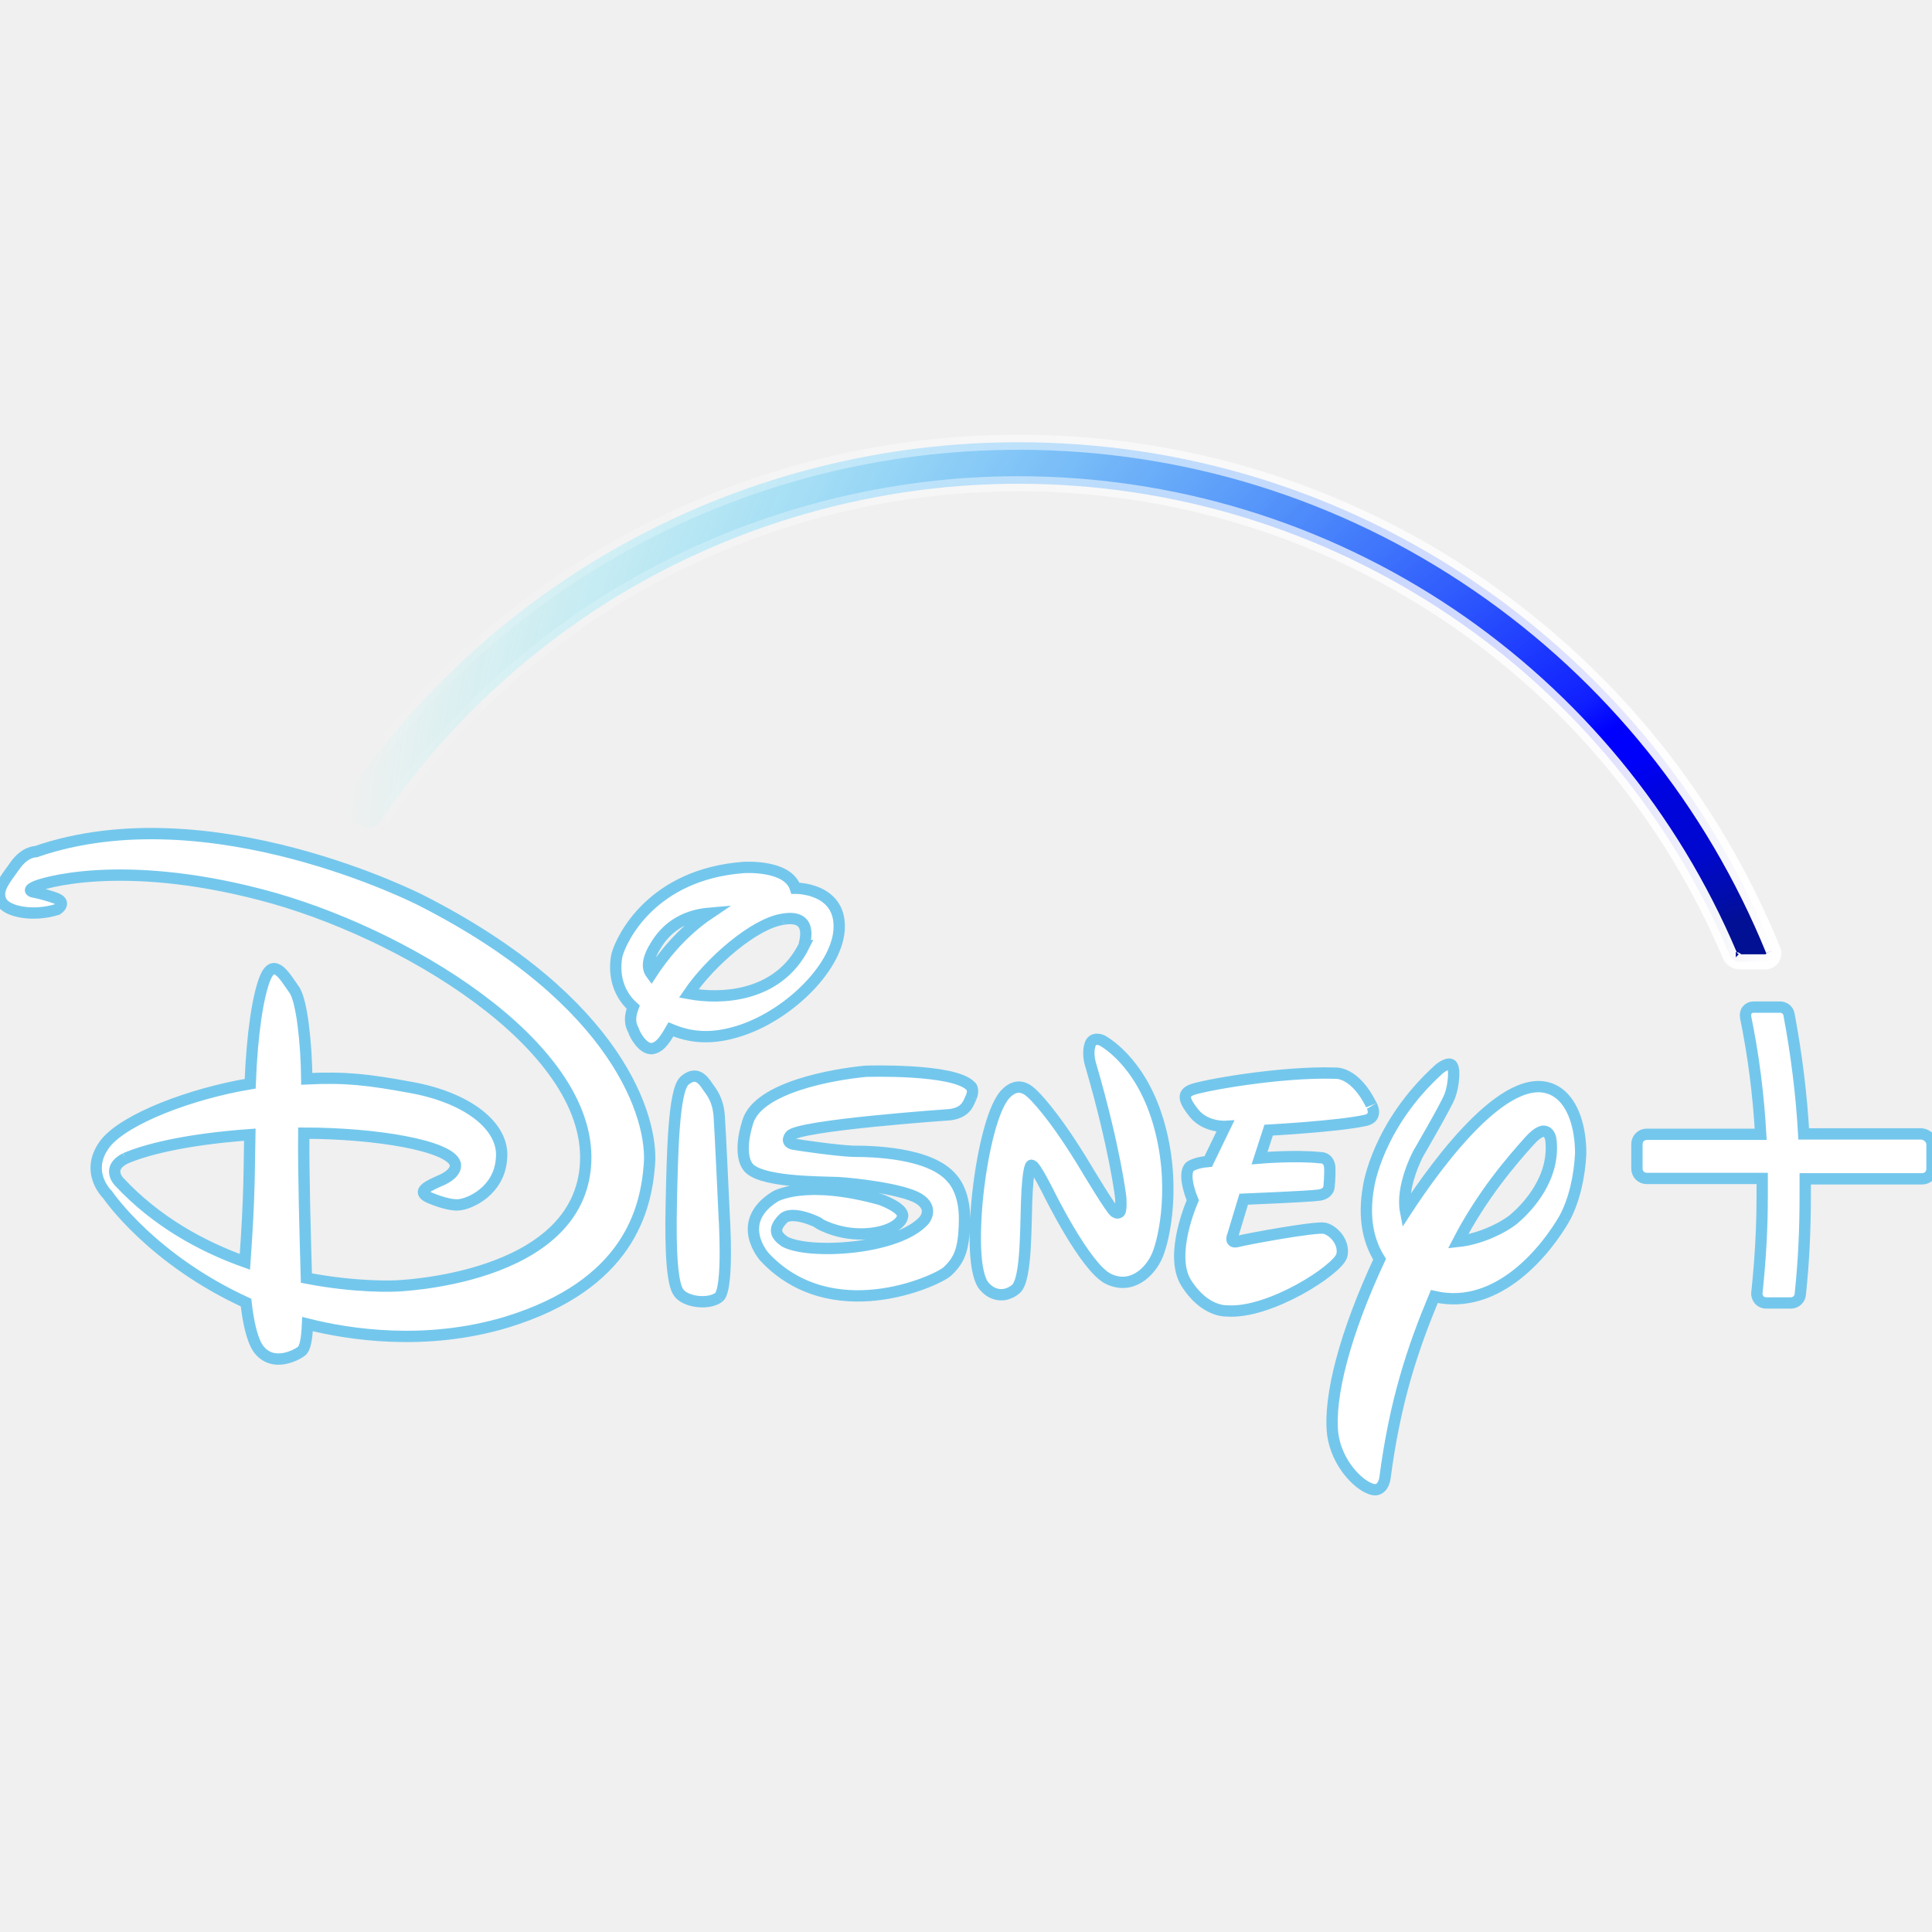
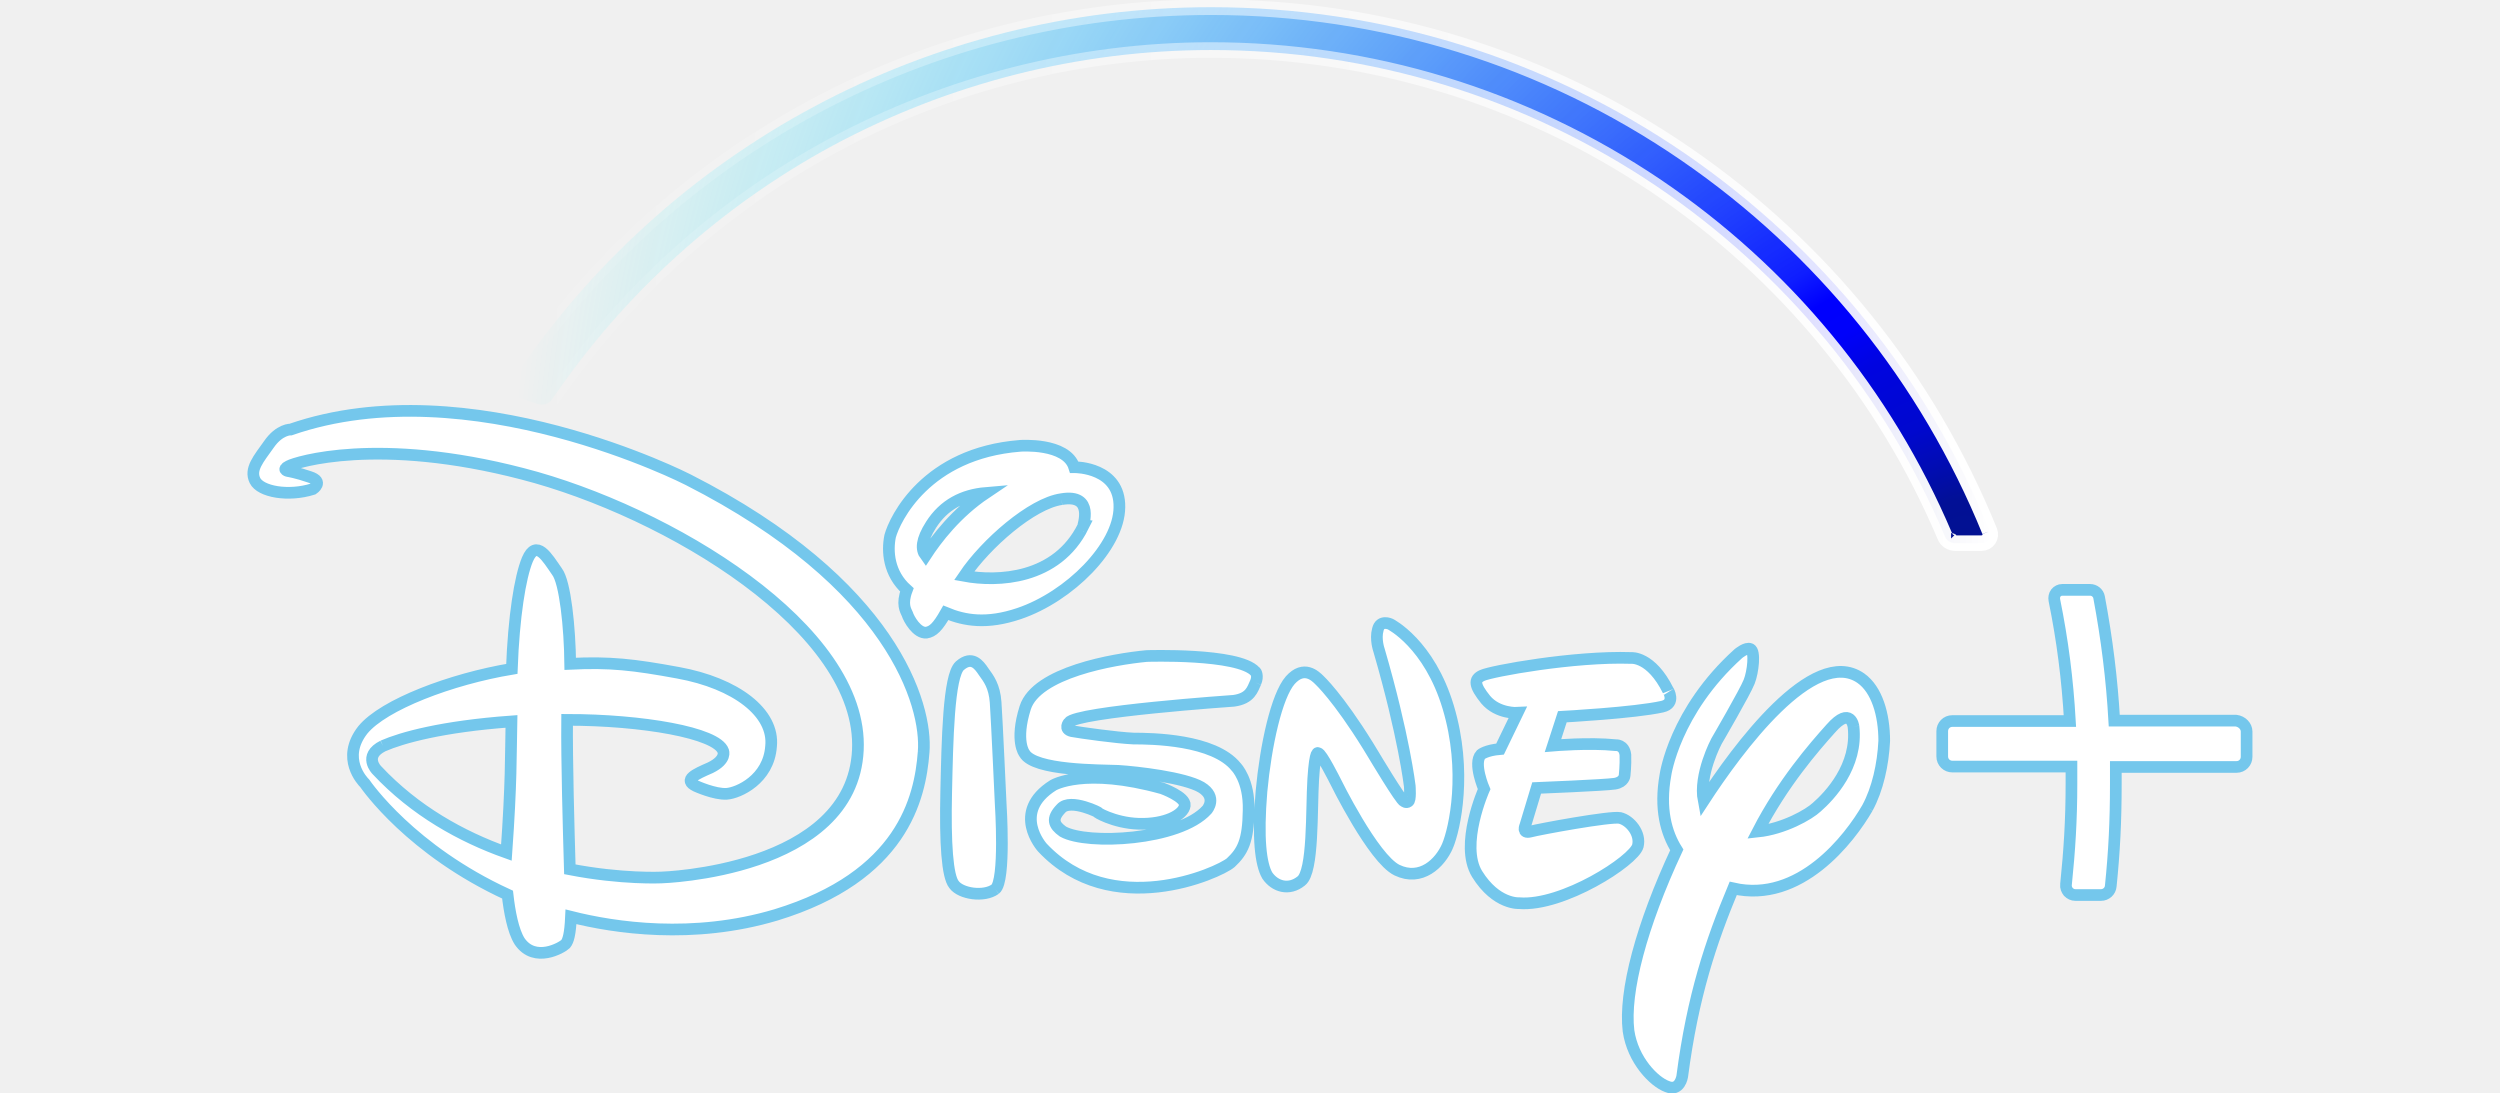
- <svg xmlns="http://www.w3.org/2000/svg" xmlns:xlink="http://www.w3.org/1999/xlink" xml:space="preserve" viewBox="0 0 512 512" version="1.1" id="svg10">
-   <defs id="defs10">
+ <svg xmlns="http://www.w3.org/2000/svg" xmlns:xlink="http://www.w3.org/1999/xlink" version="1.0" width="732pt" height="320pt" viewBox="0 0 732 320" preserveAspectRatio="xMidYMid meet" id="svg4">
+   <defs id="defs4">
+     <radialGradient id="disney-plus_svg__a" cx="463.589" cy="533.713" r="374.058" gradientTransform="matrix(1.08851,0,0,1.08851,61.35277,-397.3929)" gradientUnits="userSpaceOnUse">
+       <stop offset=".007" style="stop-color:#021192" id="stop1" />
+       <stop offset=".03" style="stop-color:#021096" id="stop2" />
+       <stop offset=".057" style="stop-color:#010cb4" id="stop3" />
+       <stop offset=".084" style="stop-color:#0008ce" id="stop4" />
+       <stop offset=".111" style="stop-color:#0006d7" id="stop5" />
+       <stop offset=".138" style="stop-color:#0004e1" id="stop6" />
+       <stop offset=".165" style="stop-color:#0001fa" id="stop7" />
+       <stop offset=".191" style="stop-color:#0000fe" id="stop8" />
+       <stop offset=".216" style="stop-color:#0f1eff" id="stop9" />
+       <stop offset="1" style="stop-color:#0ff;stop-opacity:0" id="stop10" />
+     </radialGradient>
+     <linearGradient xlink:href="#linearGradient1" id="linearGradient12" x1="470.576" y1="186.05" x2="89.193" y2="186.05" gradientUnits="userSpaceOnUse" gradientTransform="matrix(1.08851,0,0,1.08851,61.35277,-93.69853)" />
    <linearGradient id="linearGradient1">
      <stop style="stop-color:#ffffff;stop-opacity:1;" offset="0" id="stop11" />
      <stop style="stop-color:#ffffff;stop-opacity:0;" offset="1" id="stop12" />
    </linearGradient>
-     <linearGradient xlink:href="#linearGradient1" id="linearGradient12" x1="470.576" y1="186.05" x2="89.193" y2="186.05" gradientUnits="userSpaceOnUse" />
  </defs>
-   <path d="M361.9 296.9c-7.1 1.6-25.7 2.6-25.7 2.6l-2.4 7.4s9.3-.8 16.1-.1c0 0 2.2-.2 2.5 2.5.1 2.6-.2 5.3-.2 5.3s-.1 1.7-2.5 2.1c-2.6.4-20.1 1.1-20.1 1.1l-2.9 9.6s-1 2.2 1.3 1.6c2.2-.6 20.6-4 23-3.5 2.6.6 5.4 4 4.6 7.2-1 3.8-19.3 15.6-30.5 14.7 0 0-5.9.4-10.8-7.5-4.6-7.5 1.8-21.8 1.8-21.8s-2.9-6.7-.8-8.9c0 0 1.3-1.1 4.9-1.4l4.5-9.3s-5.1.3-8.2-3.4c-2.9-3.6-3.1-5.2-.9-6.2 2.3-1.1 23.6-5 38.3-4.5 0 0 5.1-.5 9.5 8.4-.1-.3 2.1 3.3-1.5 4.1m-55.2 35.8c-1.9 4.4-6.8 9.2-13 6.2-6.1-3-15.8-22.8-15.8-22.8s-3.7-7.4-4.4-7.2c0 0-.8-1.4-1.3 6.6s.1 23.8-3.1 26.2c-3.1 2.5-6.7 1.5-8.7-1.4-1.7-2.9-2.5-9.6-1.5-21.6 1.1-11.9 3.9-24.6 7.4-28.6 3.5-3.9 6.4-1.1 7.5 0 0 0 4.7 4.3 12.5 16.9l1.4 2.3s7.1 11.9 7.8 11.9c0 0 .6.5 1.1.1.7-.2.4-4 .4-4s-1.5-12.9-7.9-34.9c0 0-1-2.8-.3-5.3.6-2.6 3.2-1.4 3.2-1.4s10 5 14.9 21.4 1.7 31.1-.2 35.6m-49.3-42c-.8 1.7-1.3 4.1-5.6 4.7 0 0-40.5 2.8-42.4 5.6 0 0-1.4 1.7.8 2.2 2.2.4 11.4 1.7 15.8 1.9 4.7 0 20.7.2 26.4 7.3 0 0 3.4 3.4 3.2 11.1-.1 7.9-1.5 10.6-4.6 13.5-3.2 2.7-30.7 15-48.4-3.9 0 0-8.2-9.1 2.8-16 0 0 7.9-4.8 28 .8 0 0 6.1 2.2 5.8 4.4-.3 2.4-5 4.9-11.8 4.7-6.6-.2-11.4-3.3-10.5-2.9.9.3-7.1-3.8-9.5-1-2.5 2.6-1.9 4.2.5 5.9 6.2 3.5 29.9 2.3 37-5.6 0 0 2.8-3.2-1.5-5.8-4.3-2.5-16.5-3.9-21.3-4.2-4.6-.2-21.6 0-24.1-4.5 0 0-2.5-3.1.2-11.7 2.9-9.1 22.7-12.5 31.2-13.3 0 0 23.6-.8 27.9 4 .2 0 .8 1.2.1 2.8m-66.9 53.1c-2.9 2.1-8.9 1.2-10.6-1.2-1.7-2.1-2.3-10.5-2-23.7.3-13.3.6-29.9 3.5-32.5 3.1-2.7 4.9-.3 6.1 1.5 1.3 1.8 2.8 3.7 3.1 7.9s1.3 26.1 1.3 26.1 1.3 19.8-1.4 21.9m6.1-70.8c-8.3 2.8-14 1.8-18.8-.2-2.1 3.7-3.3 4.8-5 5.1-2.4.2-4.5-3.5-4.9-4.8-.4-.9-1.5-2.5-.1-6.2-4.7-4.2-5.1-9.9-4.3-13.8 1.2-4.4 9.2-21.3 33.4-23.2 0 0 11.9-.9 13.9 5.5h.3s11.5 0 11.3 10.3c-.1 10.1-12.8 22.9-25.8 27.3M174 250.2c-2.5 3.9-2.6 6.3-1.4 7.9 2.8-4.3 7.9-11 15.5-16.1-5.9.5-10.8 3-14.1 8.2m33.5-6.6c-7.6 1.1-19.4 11.4-25 19.7 8.6 1.6 23.8 1 30.6-12.7-.2 0 3.1-8.5-5.6-7m207.1 79.3c-4.6 8-17.4 24.6-34.5 20.7-5.7 13.7-10.4 27.6-13.1 48.3 0 0-.6 4-3.9 2.6-3.3-1.2-8.8-6.7-9.9-14.3-1.2-10 3.3-27 12.4-46.5-2.7-4.3-4.5-10.5-2.9-19.3 0 0 2.3-16.3 18.7-31.1 0 0 2-1.7 3.1-1.2 1.3.5.7 5.9-.3 8.4-1 2.6-8.4 15.3-8.4 15.3s-4.6 8.6-3.3 15.3c8.6-13.2 28.2-40 40.4-31.5 4.1 2.9 6 9.3 6 16.1-.3 6.1-1.7 12.4-4.3 17.2M411 302s-.7-5.3-5.8.5c-4.4 4.9-12.4 14.1-18.8 26.5 6.7-.7 13.2-4.4 15.2-6.3 3.2-2.8 10.6-10.5 9.4-20.7m-238.9 6.6c-.9 11.9-5.5 31.9-37.9 41.8-21.4 6.4-41.6 3.3-52.7.5-.2 4.4-.7 6.2-1.4 7-.9.9-7.9 5-11.8-.7-1.7-2.7-2.6-7.6-3.1-12-24.8-11.4-36.2-27.9-36.7-28.6-.5-.5-6.2-6.4-.5-13.7 5.3-6.5 22.7-13.1 38.3-15.7.5-13.4 2.1-23.5 4-28.1 2.3-5.4 5.1-.5 7.6 3.1 2.1 2.7 3.3 14.4 3.4 23.7 10.2-.5 16.3.2 27.7 2.3 14.9 2.7 24.8 10.3 23.9 18.9-.6 8.5-8.4 12-11.4 12.2-3.1.2-7.9-2-7.9-2-3.3-1.6-.2-3 3.7-4.7 4.3-2.1 3.3-4.3 3.3-4.3-1.6-4.7-20.9-8-40.1-8-.1 10.6.4 28.1.7 38.4 13.4 2.6 23.5 2.1 23.5 2.1s49-1.4 50.5-32.7-48.9-61.4-86.1-71c-37.2-9.7-58.3-3-60.1-2-2 1-.1 1.3-.1 1.3s2 .3 5.5 1.5c3.7 1.2.8 3.1.8 3.1-6.3 2-13.5.7-14.9-2.2s.9-5.5 3.6-9.3c2.7-3.9 5.6-3.8 5.6-3.8 46-15.9 102.1 12.9 102.1 12.9 52.5 26.7 61.5 57.9 60.5 70M33.2 307c-5.2 2.6-1.6 6.2-1.6 6.2 9.8 10.5 21.8 17.1 33.3 21.2 1.3-18.2 1.1-24.6 1.3-33.7-17.9 1.3-28.2 4.2-33 6.3m478.8-3.7v6.5c0 1.4-1.1 2.6-2.6 2.6h-31v4.4c0 9.6-.4 17.4-1.3 26.2-.1 1.3-1.2 2.3-2.5 2.3H468c-.7 0-1.3-.3-1.8-.8-.4-.5-.7-1.2-.6-1.9.9-8.8 1.4-16.5 1.4-25.9v-4.4h-30.6c-1.4 0-2.6-1.1-2.6-2.6v-6.5c0-1.4 1.1-2.6 2.6-2.6h30.2c-.6-10.6-1.9-20.8-4-31.1-.1-.6 0-1.3.4-1.8s1-.8 1.6-.8h7.2c1.1 0 2.1.8 2.3 1.9 2 10.7 3.3 21.1 3.9 31.7h31.3c1.5.2 2.7 1.4 2.7 2.8" style="fill:#ffffff;stroke:#74c7ec;stroke-opacity:1;stroke-width:3;stroke-dasharray:none;fill-opacity:1" id="path1" />
-   <radialGradient id="disney-plus_svg__a" cx="463.589" cy="533.713" r="374.058" gradientTransform="translate(0 -279)" gradientUnits="userSpaceOnUse">
-     <stop offset=".007" style="stop-color:#021192" id="stop1" />
-     <stop offset=".03" style="stop-color:#021096" id="stop2" />
-     <stop offset=".057" style="stop-color:#010cb4" id="stop3" />
-     <stop offset=".084" style="stop-color:#0008ce" id="stop4" />
-     <stop offset=".111" style="stop-color:#0006d7" id="stop5" />
-     <stop offset=".138" style="stop-color:#0004e1" id="stop6" />
-     <stop offset=".165" style="stop-color:#0001fa" id="stop7" />
-     <stop offset=".191" style="stop-color:#0000fe" id="stop8" />
-     <stop offset=".216" style="stop-color:#0f1eff" id="stop9" />
-     <stop offset="1" style="stop-color:#0ff;stop-opacity:0" id="stop10" />
-   </radialGradient>
-   <path d="M469.9 251.8c-16-39.3-43-72.8-78.1-96.9-36-24.7-78.1-37.7-121.9-37.7-72.4 0-139.7 36-179.8 96.3-.4.6-.5 1.5-.3 2.2.2.8.8 1.3 1.6 1.6l5.6 1.9c.3.1.7.1 1 .1 1 0 2-.5 2.6-1.4 18.4-27.1 43.3-49.6 72-65.1 29.7-16 63.3-24.6 97.2-24.6 41 0 80.5 12.1 114.4 34.9 33 22.3 58.7 53.4 74.2 90 .4 1.1 1.5 1.8 2.7 1.8h6.7c.8 0 1.5-.4 1.9-1s.5-1.4.2-2.1m-372-34.2c-.1 0-.3 0-.4-.1.1 0 .2.1.4.1.1 0 0 0 0 0m361.7 36.5c.1.1.3.2.4.2-.1-.1-.3-.1-.4-.2" style="fill:url(#disney-plus_svg__a);stroke:url(#linearGradient12);stroke-opacity:1;stroke-width:4;stroke-dasharray:none" id="path10" />
+   <g transform="matrix(0.1,0,0,-0.1,0,320)" fill="#ffffff" stroke="none" id="g4" style="display:none">
+     <path d="m 2891,2458 c -4,-13 -148,-401 -319,-863 -171,-462 -314,-848 -317,-857 -7,-17 8,-18 221,-18 h 229 l 55,160 55,160 h 356 356 l 54,-160 54,-160 h 228 c 125,0 227,1 227,3 0,1 -146,396 -324,877 l -324,875 -271,3 -271,2 z m 398,-1086 c -66,-1 -173,-1 -238,0 l -119,3 112,325 c 62,179 116,334 120,345 6,15 38,-68 126,-325 l 118,-345 z" id="path1" />
+     <path d="m 3980,2403 c 15,-43 157,-427 315,-853 158,-426 292,-787 297,-803 l 10,-27 271,2 272,3 322,870 c 177,479 322,873 323,878 0,4 -102,6 -227,5 l -226,-3 -231,-643 c -126,-353 -233,-639 -236,-635 -4,5 -109,295 -235,646 l -228,637 h -228 -228 z" id="path2" />
+     <path d="m 6273,2437 -193,-40 v -154 c 0,-84 4,-153 8,-153 10,0 335,65 375,75 l 27,7 V 1601 1030 H 6290 6090 V 875 720 h 615 615 v 155 155 h -200 -200 v 725 725 l -227,-1 c -225,-2 -231,-2 -420,-42 z" id="path3" />
+     <path d="M 422,2027 0,1605 428,1177 855,750 l 425,425 425,425 -425,425 c -234,234 -427,425 -430,425 -3,0 -195,-190 -428,-423 z m 743,-117 310,-310 -313,-313 -312,-312 -312,312 -313,313 310,310 c 170,170 312,310 315,310 3,0 145,-140 315,-310 z" id="path4" />
+   </g>
+   <g id="g5" transform="matrix(1.046972,0,0,1.046972,-17.19183,-33.35793)">
+     <path d="m 481.326,229.48 c -7.728,1.742 -27.975,2.83 -27.975,2.83 l -2.612,8.055 c 0,0 10.123,-0.871 17.525,-0.109 0,0 2.395,-0.218 2.721,2.721 0.109,2.83 -0.218,5.769 -0.218,5.769 0,0 -0.109,1.85 -2.721,2.286 -2.83,0.435 -21.879,1.197 -21.879,1.197 l -3.157,10.45 c 0,0 -1.089,2.395 1.415,1.742 2.395,-0.653 22.423,-4.354 25.036,-3.81 2.83,0.653 5.878,4.354 5.007,7.837 -1.089,4.136 -21.008,16.981 -33.2,16.001 0,0 -6.422,0.435 -11.756,-8.164 -5.007,-8.164 1.959,-23.73 1.959,-23.73 0,0 -3.157,-7.293 -0.871,-9.688 0,0 1.415,-1.197 5.334,-1.524 l 4.898,-10.123 c 0,0 -5.551,0.327 -8.926,-3.701 -3.157,-3.919 -3.374,-5.66 -0.98,-6.749 2.504,-1.197 25.689,-5.443 41.69,-4.898 0,0 5.551,-0.544 10.341,9.143 -0.109,-0.327 2.286,3.592 -1.633,4.463 m -60.086,38.969 c -2.068,4.789 -7.402,10.014 -14.151,6.749 -6.64,-3.266 -17.198,-24.818 -17.198,-24.818 0,0 -4.027,-8.055 -4.789,-7.837 0,0 -0.871,-1.524 -1.415,7.184 -0.544,8.708 0.109,25.907 -3.374,28.519 -3.374,2.721 -7.293,1.633 -9.47,-1.524 -1.85,-3.157 -2.721,-10.45 -1.633,-23.512 1.197,-12.953 4.245,-26.777 8.055,-31.131 3.81,-4.245 6.966,-1.197 8.164,0 0,0 5.116,4.681 13.606,18.396 l 1.524,2.504 c 0,0 7.728,12.953 8.49,12.953 0,0 0.653,0.544 1.197,0.109 0.762,-0.218 0.435,-4.354 0.435,-4.354 0,0 -1.633,-14.042 -8.599,-37.989 0,0 -1.089,-3.048 -0.327,-5.769 0.653,-2.83 3.483,-1.524 3.483,-1.524 0,0 10.885,5.443 16.219,23.294 5.334,17.852 1.85,33.853 -0.218,38.751 m -53.664,-45.717 c -0.871,1.85 -1.415,4.463 -6.096,5.116 0,0 -44.085,3.048 -46.153,6.096 0,0 -1.524,1.85 0.871,2.395 2.395,0.435 12.409,1.85 17.198,2.068 5.116,0 22.532,0.218 28.737,7.946 0,0 3.701,3.701 3.483,12.082 -0.109,8.599 -1.633,11.538 -5.007,14.695 -3.483,2.939 -33.417,16.328 -52.684,-4.245 0,0 -8.926,-9.905 3.048,-17.416 0,0 8.599,-5.225 30.478,0.871 0,0 6.64,2.395 6.313,4.789 -0.327,2.612 -5.443,5.334 -12.844,5.116 -7.184,-0.218 -12.409,-3.592 -11.429,-3.157 0.98,0.327 -7.728,-4.136 -10.341,-1.089 -2.721,2.83 -2.068,4.572 0.544,6.422 6.749,3.81 32.546,2.504 40.275,-6.096 0,0 3.048,-3.483 -1.633,-6.313 -4.681,-2.721 -17.96,-4.245 -23.185,-4.572 -5.007,-0.218 -23.512,0 -26.233,-4.898 0,0 -2.721,-3.374 0.218,-12.736 3.157,-9.905 24.709,-13.606 33.962,-14.477 0,0 25.689,-0.871 30.369,4.354 0.218,0 0.871,1.306 0.109,3.048 m -72.821,57.8 c -3.157,2.286 -9.688,1.306 -11.538,-1.306 -1.85,-2.286 -2.504,-11.429 -2.177,-25.798 0.327,-14.477 0.653,-32.546 3.81,-35.377 3.374,-2.939 5.334,-0.327 6.64,1.633 1.415,1.959 3.048,4.027 3.374,8.599 0.327,4.572 1.415,28.41 1.415,28.41 0,0 1.415,21.552 -1.524,23.838 m 6.64,-77.067 c -9.035,3.048 -15.239,1.959 -20.464,-0.218 -2.286,4.027 -3.592,5.225 -5.443,5.551 -2.612,0.218 -4.898,-3.81 -5.334,-5.225 -0.435,-0.98 -1.633,-2.721 -0.109,-6.749 -5.116,-4.572 -5.551,-10.776 -4.681,-15.021 1.306,-4.789 10.014,-23.185 36.356,-25.253 0,0 12.953,-0.98 15.13,5.987 h 0.327 c 0,0 12.518,0 12.3,11.212 -0.109,10.994 -13.933,24.927 -28.084,29.716 m -24.6,-24.818 c -2.721,4.245 -2.83,6.858 -1.524,8.599 3.048,-4.681 8.599,-11.974 16.872,-17.525 -6.422,0.544 -11.756,3.266 -15.348,8.926 m 36.465,-7.184 c -8.273,1.197 -21.117,12.409 -27.213,21.444 9.361,1.742 25.907,1.089 33.308,-13.824 -0.218,0 3.374,-9.252 -6.096,-7.62 M 538.69,257.781 c -5.007,8.708 -18.94,26.777 -37.554,22.532 -6.205,14.913 -11.321,30.043 -14.259,52.575 0,0 -0.653,4.354 -4.245,2.83 -3.592,-1.306 -9.579,-7.293 -10.776,-15.566 -1.306,-10.885 3.592,-29.39 13.498,-50.616 -2.939,-4.681 -4.898,-11.429 -3.157,-21.008 0,0 2.504,-17.743 20.355,-33.853 0,0 2.177,-1.85 3.374,-1.306 1.415,0.544 0.762,6.422 -0.327,9.143 -1.089,2.83 -9.143,16.654 -9.143,16.654 0,0 -5.007,9.361 -3.592,16.654 9.361,-14.368 30.696,-43.54 43.976,-34.288 4.463,3.157 6.531,10.123 6.531,17.525 -0.327,6.64 -1.851,13.498 -4.681,18.722 m -3.919,-22.75 c 0,0 -0.762,-5.769 -6.313,0.544 -4.789,5.334 -13.498,15.348 -20.464,28.846 7.293,-0.762 14.368,-4.789 16.545,-6.858 3.483,-3.048 11.538,-11.429 10.232,-22.532 m -260.045,7.184 c -0.98,12.953 -5.987,34.723 -41.255,45.5 -23.294,6.966 -45.282,3.592 -57.364,0.544 -0.218,4.789 -0.762,6.749 -1.524,7.62 -0.98,0.98 -8.599,5.443 -12.844,-0.762 -1.85,-2.939 -2.83,-8.273 -3.374,-13.062 -26.995,-12.409 -39.404,-30.369 -39.948,-31.131 -0.544,-0.544 -6.749,-6.966 -0.544,-14.913 5.769,-7.075 24.709,-14.259 41.69,-17.09 0.544,-14.586 2.286,-25.58 4.354,-30.587 2.504,-5.878 5.551,-0.544 8.273,3.374 2.286,2.939 3.592,15.675 3.701,25.798 11.103,-0.544 17.743,0.218 30.152,2.504 16.219,2.939 26.995,11.212 26.015,20.573 -0.653,9.252 -9.143,13.062 -12.409,13.28 -3.374,0.218 -8.599,-2.177 -8.599,-2.177 -3.592,-1.742 -0.218,-3.266 4.027,-5.116 4.681,-2.286 3.592,-4.681 3.592,-4.681 -1.742,-5.116 -22.75,-8.708 -43.649,-8.708 -0.109,11.538 0.435,30.587 0.762,41.799 14.586,2.83 25.58,2.286 25.58,2.286 0,0 53.337,-1.524 54.97,-35.594 1.633,-34.07 -53.228,-66.835 -93.721,-77.284 -40.493,-10.559 -63.46,-3.266 -65.419,-2.177 -2.177,1.089 -0.109,1.415 -0.109,1.415 0,0 2.177,0.327 5.987,1.633 4.027,1.306 0.871,3.374 0.871,3.374 -6.858,2.177 -14.695,0.762 -16.219,-2.395 -1.524,-3.157 0.98,-5.987 3.919,-10.123 2.939,-4.245 6.096,-4.136 6.096,-4.136 50.071,-17.307 111.137,14.042 111.137,14.042 57.147,29.063 66.943,63.025 65.855,76.196 m -151.194,-1.742 c -5.66,2.83 -1.742,6.749 -1.742,6.749 10.667,11.429 23.73,18.614 36.247,23.076 1.415,-19.811 1.197,-26.777 1.415,-36.683 -19.484,1.415 -30.696,4.572 -35.921,6.858 m 521.179,-4.027 v 7.075 c 0,1.524 -1.197,2.83 -2.83,2.83 h -33.744 v 4.789 c 0,10.45 -0.435,18.94 -1.415,28.519 -0.109,1.415 -1.306,2.504 -2.721,2.504 h -7.184 c -0.762,0 -1.415,-0.327 -1.959,-0.871 -0.435,-0.544 -0.762,-1.306 -0.653,-2.068 0.98,-9.579 1.524,-17.96 1.524,-28.192 v -4.789 h -33.309 c -1.524,0 -2.83,-1.197 -2.83,-2.83 v -7.075 c 0,-1.524 1.197,-2.83 2.83,-2.83 h 32.873 c -0.653,-11.538 -2.068,-22.641 -4.354,-33.853 -0.109,-0.653 0,-1.415 0.435,-1.959 0.435,-0.544 1.089,-0.871 1.742,-0.871 h 7.837 c 1.198,0 2.286,0.871 2.504,2.068 2.177,11.647 3.592,22.968 4.245,34.506 h 34.07 c 1.633,0.218 2.939,1.524 2.939,3.048" style="fill:#ffffff;fill-opacity:1;stroke:#74c7ec;stroke-width:3.266;stroke-dasharray:none;stroke-opacity:1" id="path1-3" />
+     <path d="M 572.844,180.388 C 555.428,137.61 526.038,101.145 487.831,74.912 448.645,48.026 402.818,33.875 355.142,33.875 c -78.808,0 -152.065,39.186 -195.714,104.824 -0.435,0.653 -0.544,1.633 -0.327,2.395 0.218,0.871 0.871,1.415 1.742,1.742 l 6.096,2.068 c 0.327,0.109 0.762,0.109 1.089,0.109 1.089,0 2.177,-0.544 2.83,-1.524 20.029,-29.499 47.133,-53.99 78.373,-70.862 32.329,-17.416 68.903,-26.777 105.803,-26.777 44.629,0 87.625,13.171 124.526,37.989 35.921,24.274 63.896,58.126 80.768,97.966 0.435,1.197 1.633,1.959 2.939,1.959 h 7.293 c 0.871,0 1.633,-0.435 2.068,-1.089 0.435,-0.653 0.544,-1.524 0.218,-2.286 M 167.918,143.161 c -0.109,0 -0.327,0 -0.435,-0.109 0.109,0 0.218,0.109 0.435,0.109 0.109,0 0,0 0,0 m 393.714,39.731 c 0.109,0.109 0.326,0.218 0.435,0.218 -0.109,-0.109 -0.327,-0.109 -0.435,-0.218" style="fill:url(#disney-plus_svg__a);stroke:url(#linearGradient12);stroke-width:4.354;stroke-dasharray:none;stroke-opacity:1" id="path10" />
+   </g>
</svg>
